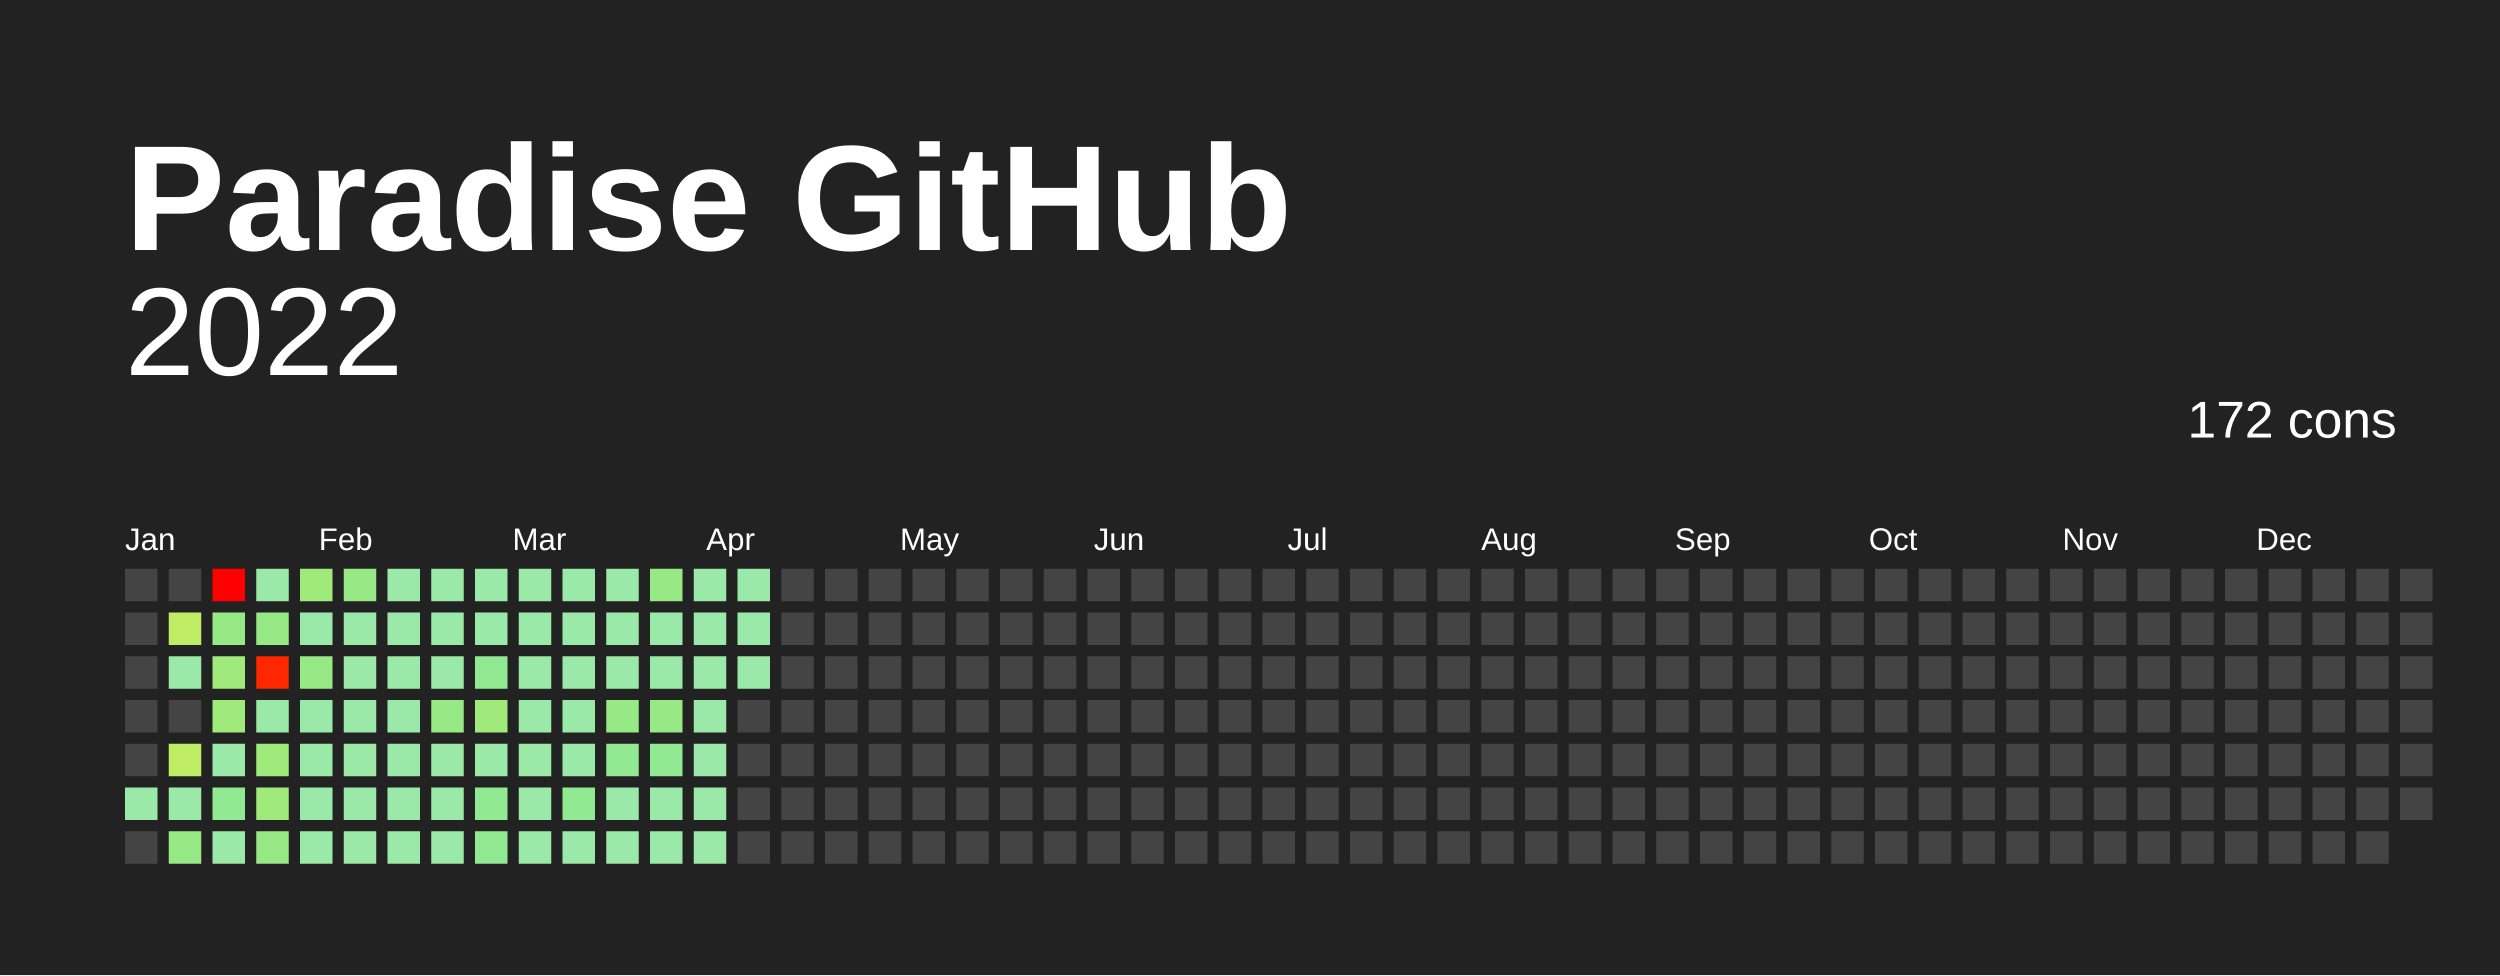
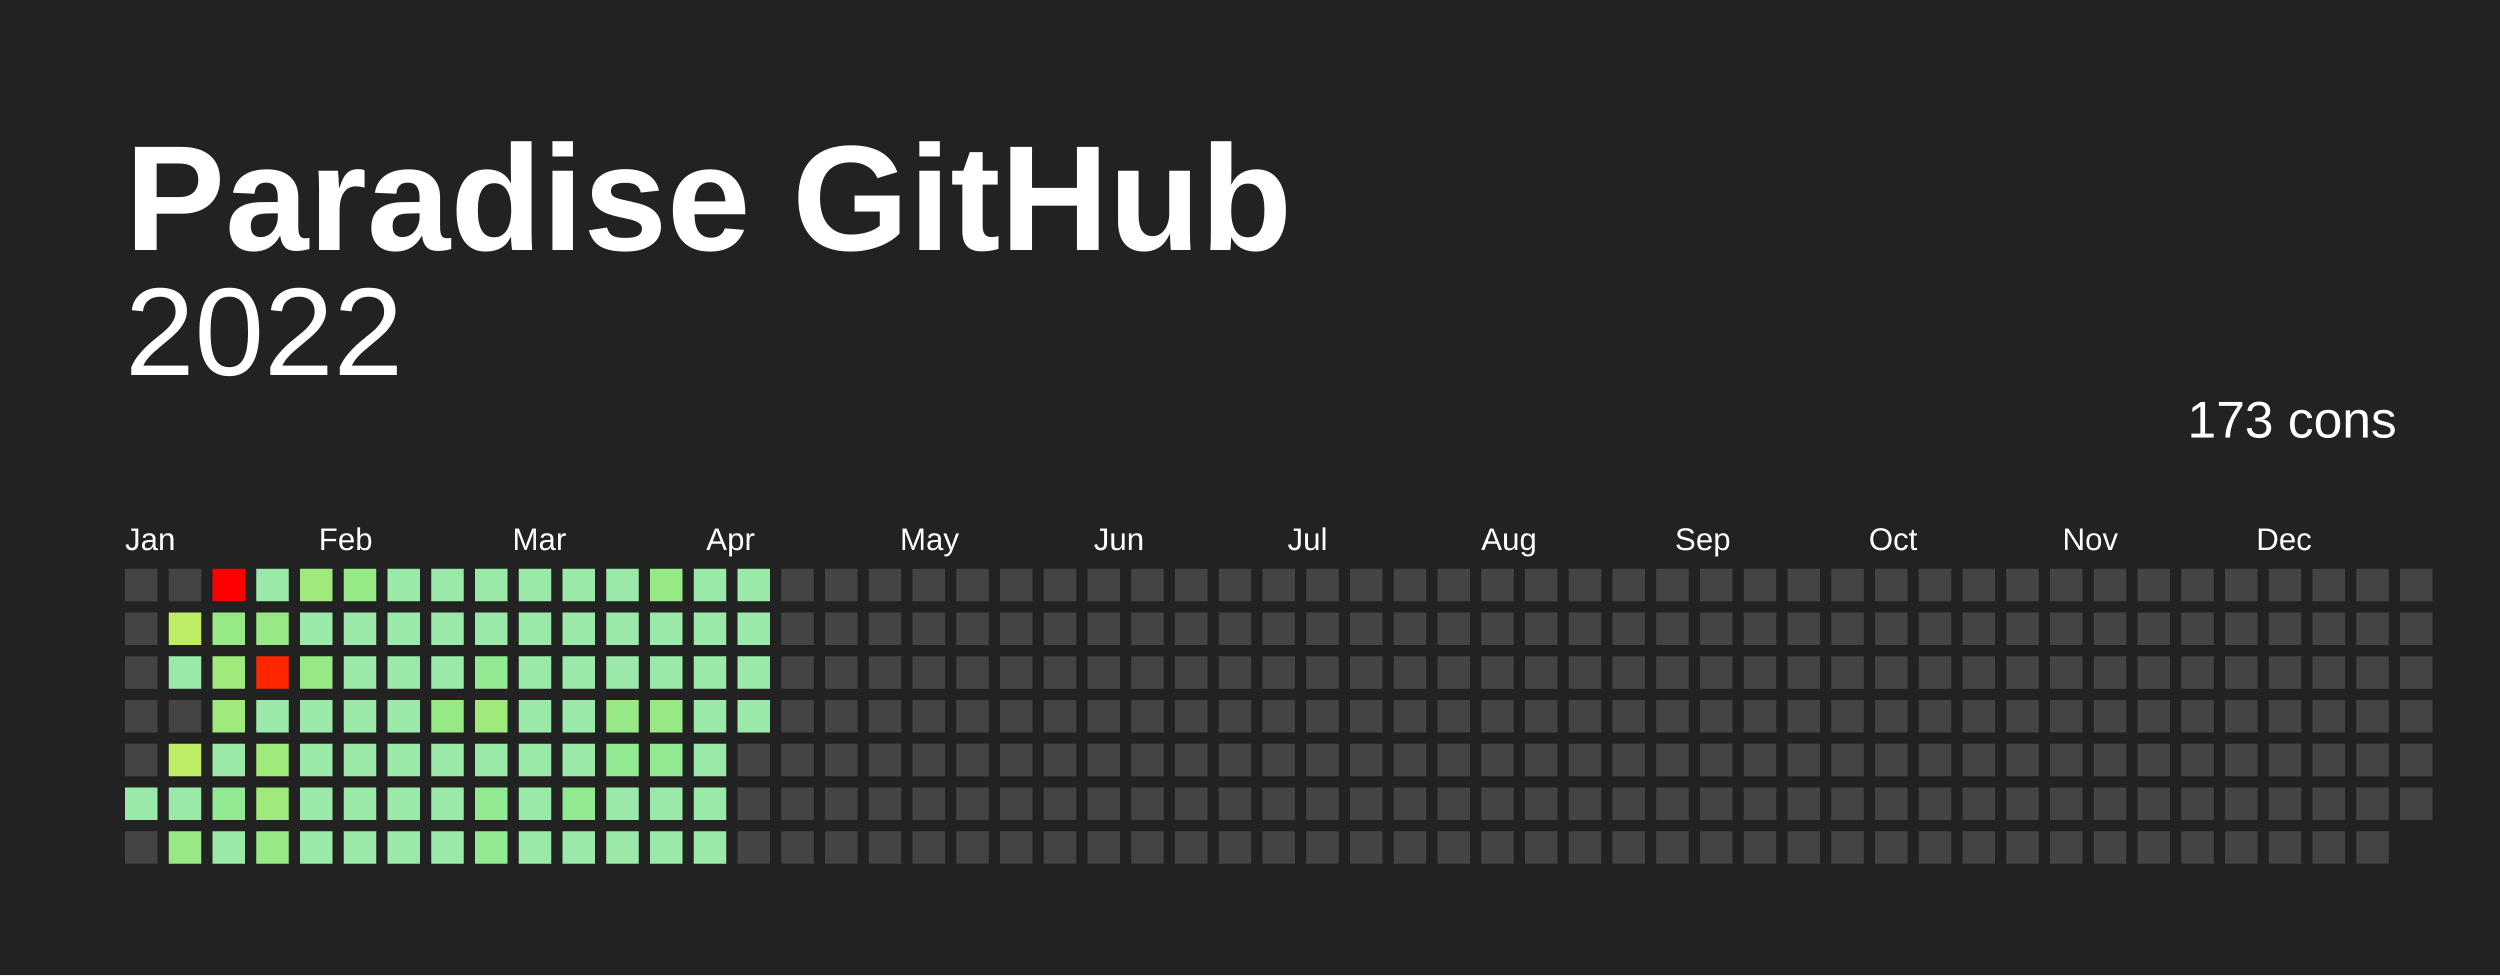
<svg xmlns="http://www.w3.org/2000/svg" baseProfile="full" height="78mm" version="1.1" viewBox="0,0,200,78" width="200mm">
  <defs />
  <rect fill="#222222" height="78" width="200" x="0" y="0" />
  <text fill="#FFFFFF" style="font-size:12px; font-family:Arial; font-weight:bold;" x="10" y="20">Paradise GitHub</text>
  <text alignment-baseline="hanging" fill="#FFFFFF" style="font-size:10.0px; font-family:Arial;" x="10" y="30">2022</text>
-   <text alignment-baseline="hanging" fill="#FFFFFF" style="font-size:4.125px; font-family:Arial;" x="175" y="35">172 cons</text>
+   <text alignment-baseline="hanging" fill="#FFFFFF" style="font-size:4.125px; font-family:Arial;" x="175" y="35">173 cons</text>
  <text fill="#FFFFFF" style="font-size:2.5px; font-family:Arial" x="10.0" y="44">Jan</text>
  <text fill="#FFFFFF" style="font-size:2.5px; font-family:Arial" x="25.5" y="44">Feb</text>
  <text fill="#FFFFFF" style="font-size:2.5px; font-family:Arial" x="41.0" y="44">Mar</text>
  <text fill="#FFFFFF" style="font-size:2.5px; font-family:Arial" x="56.5" y="44">Apr</text>
  <text fill="#FFFFFF" style="font-size:2.5px; font-family:Arial" x="72.0" y="44">May</text>
  <text fill="#FFFFFF" style="font-size:2.5px; font-family:Arial" x="87.5" y="44">Jun</text>
  <text fill="#FFFFFF" style="font-size:2.5px; font-family:Arial" x="103.0" y="44">Jul</text>
  <text fill="#FFFFFF" style="font-size:2.5px; font-family:Arial" x="118.5" y="44">Aug</text>
  <text fill="#FFFFFF" style="font-size:2.5px; font-family:Arial" x="134.0" y="44">Sep</text>
  <text fill="#FFFFFF" style="font-size:2.5px; font-family:Arial" x="149.5" y="44">Oct</text>
  <text fill="#FFFFFF" style="font-size:2.5px; font-family:Arial" x="165.0" y="44">Nov</text>
  <text fill="#FFFFFF" style="font-size:2.5px; font-family:Arial" x="180.5" y="44">Dec</text>
  <rect fill="#444444" height="2.6" width="2.6" x="10.0" y="45.5" />
  <rect fill="#444444" height="2.6" width="2.6" x="10.0" y="49.0" />
  <rect fill="#444444" height="2.6" width="2.6" x="10.0" y="52.5" />
  <rect fill="#444444" height="2.6" width="2.6" x="10.0" y="56.0" />
  <rect fill="#444444" height="2.6" width="2.6" x="10.0" y="59.5" />
  <rect fill="#9be9a8" height="2.6" width="2.6" x="10.0" y="63.0" />
  <rect fill="#444444" height="2.6" width="2.6" x="10.0" y="66.5" />
  <rect fill="#444444" height="2.6" width="2.6" x="13.5" y="45.5" />
  <rect fill="#bfec65" height="2.6" width="2.6" x="13.5" y="49.0" />
  <rect fill="#9be9a8" height="2.6" width="2.6" x="13.5" y="52.5" />
  <rect fill="#444444" height="2.6" width="2.6" x="13.5" y="56.0" />
  <rect fill="#bfec65" height="2.6" width="2.6" x="13.5" y="59.5" />
  <rect fill="#9be9a8" height="2.6" width="2.6" x="13.5" y="63.0" />
  <rect fill="#97e986" height="2.6" width="2.6" x="13.5" y="66.5" />
  <rect fill="red" height="2.6" width="2.6" x="17.0" y="45.5" />
  <rect fill="#97e986" height="2.6" width="2.6" x="17.0" y="49.0" />
  <rect fill="#a0ea7b" height="2.6" width="2.6" x="17.0" y="52.5" />
  <rect fill="#a0ea7b" height="2.6" width="2.6" x="17.0" y="56.0" />
  <rect fill="#9be9a8" height="2.6" width="2.6" x="17.0" y="59.5" />
  <rect fill="#91e991" height="2.6" width="2.6" x="17.0" y="63.0" />
  <rect fill="#9be9a8" height="2.6" width="2.6" x="17.0" y="66.5" />
  <rect fill="#9be9a8" height="2.6" width="2.6" x="20.5" y="45.5" />
  <rect fill="#97e986" height="2.6" width="2.6" x="20.5" y="49.0" />
  <rect fill="#ff2700" height="2.6" width="2.6" x="20.5" y="52.5" />
  <rect fill="#9be9a8" height="2.6" width="2.6" x="20.5" y="56.0" />
  <rect fill="#a0ea7b" height="2.6" width="2.6" x="20.5" y="59.5" />
  <rect fill="#a0ea7b" height="2.6" width="2.6" x="20.5" y="63.0" />
  <rect fill="#97e986" height="2.6" width="2.6" x="20.5" y="66.5" />
  <rect fill="#a0ea7b" height="2.6" width="2.6" x="24.0" y="45.5" />
  <rect fill="#9be9a8" height="2.6" width="2.6" x="24.0" y="49.0" />
  <rect fill="#97e986" height="2.6" width="2.6" x="24.0" y="52.5" />
  <rect fill="#9be9a8" height="2.6" width="2.6" x="24.0" y="56.0" />
  <rect fill="#9be9a8" height="2.6" width="2.6" x="24.0" y="59.5" />
  <rect fill="#9be9a8" height="2.6" width="2.6" x="24.0" y="63.0" />
  <rect fill="#9be9a8" height="2.6" width="2.6" x="24.0" y="66.5" />
  <rect fill="#97e986" height="2.6" width="2.6" x="27.5" y="45.5" />
  <rect fill="#9be9a8" height="2.6" width="2.6" x="27.5" y="49.0" />
  <rect fill="#9be9a8" height="2.6" width="2.6" x="27.5" y="52.5" />
  <rect fill="#9be9a8" height="2.6" width="2.6" x="27.5" y="56.0" />
  <rect fill="#9be9a8" height="2.6" width="2.6" x="27.5" y="59.5" />
  <rect fill="#9be9a8" height="2.6" width="2.6" x="27.5" y="63.0" />
  <rect fill="#9be9a8" height="2.6" width="2.6" x="27.5" y="66.5" />
  <rect fill="#9be9a8" height="2.6" width="2.6" x="31.0" y="45.5" />
  <rect fill="#9be9a8" height="2.6" width="2.6" x="31.0" y="49.0" />
  <rect fill="#9be9a8" height="2.6" width="2.6" x="31.0" y="52.5" />
  <rect fill="#9be9a8" height="2.6" width="2.6" x="31.0" y="56.0" />
  <rect fill="#9be9a8" height="2.6" width="2.6" x="31.0" y="59.5" />
  <rect fill="#9be9a8" height="2.6" width="2.6" x="31.0" y="63.0" />
  <rect fill="#9be9a8" height="2.6" width="2.6" x="31.0" y="66.5" />
  <rect fill="#9be9a8" height="2.6" width="2.6" x="34.5" y="45.5" />
  <rect fill="#9be9a8" height="2.6" width="2.6" x="34.5" y="49.0" />
  <rect fill="#9be9a8" height="2.6" width="2.6" x="34.5" y="52.5" />
  <rect fill="#97e986" height="2.6" width="2.6" x="34.5" y="56.0" />
  <rect fill="#9be9a8" height="2.6" width="2.6" x="34.5" y="59.5" />
  <rect fill="#9be9a8" height="2.6" width="2.6" x="34.5" y="63.0" />
  <rect fill="#9be9a8" height="2.6" width="2.6" x="34.5" y="66.5" />
  <rect fill="#9be9a8" height="2.6" width="2.6" x="38.0" y="45.5" />
  <rect fill="#9be9a8" height="2.6" width="2.6" x="38.0" y="49.0" />
  <rect fill="#91e991" height="2.6" width="2.6" x="38.0" y="52.5" />
  <rect fill="#a0ea7b" height="2.6" width="2.6" x="38.0" y="56.0" />
  <rect fill="#9be9a8" height="2.6" width="2.6" x="38.0" y="59.5" />
  <rect fill="#91e991" height="2.6" width="2.6" x="38.0" y="63.0" />
  <rect fill="#91e991" height="2.6" width="2.6" x="38.0" y="66.5" />
  <rect fill="#9be9a8" height="2.6" width="2.6" x="41.5" y="45.5" />
  <rect fill="#9be9a8" height="2.6" width="2.6" x="41.5" y="49.0" />
  <rect fill="#9be9a8" height="2.6" width="2.6" x="41.5" y="52.5" />
  <rect fill="#9be9a8" height="2.6" width="2.6" x="41.5" y="56.0" />
  <rect fill="#9be9a8" height="2.6" width="2.6" x="41.5" y="59.5" />
  <rect fill="#9be9a8" height="2.6" width="2.6" x="41.5" y="63.0" />
  <rect fill="#9be9a8" height="2.6" width="2.6" x="41.5" y="66.5" />
  <rect fill="#9be9a8" height="2.6" width="2.6" x="45.0" y="45.5" />
  <rect fill="#9be9a8" height="2.6" width="2.6" x="45.0" y="49.0" />
  <rect fill="#9be9a8" height="2.6" width="2.6" x="45.0" y="52.5" />
  <rect fill="#9be9a8" height="2.6" width="2.6" x="45.0" y="56.0" />
  <rect fill="#9be9a8" height="2.6" width="2.6" x="45.0" y="59.5" />
  <rect fill="#91e991" height="2.6" width="2.6" x="45.0" y="63.0" />
  <rect fill="#9be9a8" height="2.6" width="2.6" x="45.0" y="66.5" />
  <rect fill="#9be9a8" height="2.6" width="2.6" x="48.5" y="45.5" />
  <rect fill="#9be9a8" height="2.6" width="2.6" x="48.5" y="49.0" />
  <rect fill="#9be9a8" height="2.6" width="2.6" x="48.5" y="52.5" />
  <rect fill="#97e986" height="2.6" width="2.6" x="48.5" y="56.0" />
  <rect fill="#91e991" height="2.6" width="2.6" x="48.5" y="59.5" />
  <rect fill="#9be9a8" height="2.6" width="2.6" x="48.5" y="63.0" />
  <rect fill="#9be9a8" height="2.6" width="2.6" x="48.5" y="66.5" />
  <rect fill="#97e986" height="2.6" width="2.6" x="52.0" y="45.5" />
  <rect fill="#9be9a8" height="2.6" width="2.6" x="52.0" y="49.0" />
  <rect fill="#9be9a8" height="2.6" width="2.6" x="52.0" y="52.5" />
  <rect fill="#97e986" height="2.6" width="2.6" x="52.0" y="56.0" />
  <rect fill="#91e991" height="2.6" width="2.6" x="52.0" y="59.5" />
  <rect fill="#9be9a8" height="2.6" width="2.6" x="52.0" y="63.0" />
  <rect fill="#9be9a8" height="2.6" width="2.6" x="52.0" y="66.5" />
  <rect fill="#9be9a8" height="2.6" width="2.6" x="55.5" y="45.5" />
  <rect fill="#9be9a8" height="2.6" width="2.6" x="55.5" y="49.0" />
  <rect fill="#9be9a8" height="2.6" width="2.6" x="55.5" y="52.5" />
  <rect fill="#9be9a8" height="2.6" width="2.6" x="55.5" y="56.0" />
  <rect fill="#9be9a8" height="2.6" width="2.6" x="55.5" y="59.5" />
  <rect fill="#9be9a8" height="2.6" width="2.6" x="55.5" y="63.0" />
  <rect fill="#9be9a8" height="2.6" width="2.6" x="55.5" y="66.5" />
  <rect fill="#9be9a8" height="2.6" width="2.6" x="59.0" y="45.5" />
  <rect fill="#9be9a8" height="2.6" width="2.6" x="59.0" y="49.0" />
  <rect fill="#9be9a8" height="2.6" width="2.6" x="59.0" y="52.5" />
-   <rect fill="#444444" height="2.6" width="2.6" x="59.0" y="56.0" />
+   <rect fill="#9be9a8" height="2.6" width="2.6" x="59.0" y="56.0" />
  <rect fill="#444444" height="2.6" width="2.6" x="59.0" y="59.5" />
  <rect fill="#444444" height="2.6" width="2.6" x="59.0" y="63.0" />
  <rect fill="#444444" height="2.6" width="2.6" x="59.0" y="66.5" />
  <rect fill="#444444" height="2.6" width="2.6" x="62.5" y="45.5" />
  <rect fill="#444444" height="2.6" width="2.6" x="62.5" y="49.0" />
  <rect fill="#444444" height="2.6" width="2.6" x="62.5" y="52.5" />
  <rect fill="#444444" height="2.6" width="2.6" x="62.5" y="56.0" />
  <rect fill="#444444" height="2.6" width="2.6" x="62.5" y="59.5" />
  <rect fill="#444444" height="2.6" width="2.6" x="62.5" y="63.0" />
  <rect fill="#444444" height="2.6" width="2.6" x="62.5" y="66.5" />
  <rect fill="#444444" height="2.6" width="2.6" x="66.0" y="45.5" />
  <rect fill="#444444" height="2.6" width="2.6" x="66.0" y="49.0" />
  <rect fill="#444444" height="2.6" width="2.6" x="66.0" y="52.5" />
  <rect fill="#444444" height="2.6" width="2.6" x="66.0" y="56.0" />
  <rect fill="#444444" height="2.6" width="2.6" x="66.0" y="59.5" />
  <rect fill="#444444" height="2.6" width="2.6" x="66.0" y="63.0" />
  <rect fill="#444444" height="2.6" width="2.6" x="66.0" y="66.5" />
  <rect fill="#444444" height="2.6" width="2.6" x="69.5" y="45.5" />
  <rect fill="#444444" height="2.6" width="2.6" x="69.5" y="49.0" />
  <rect fill="#444444" height="2.6" width="2.6" x="69.5" y="52.5" />
  <rect fill="#444444" height="2.6" width="2.6" x="69.5" y="56.0" />
  <rect fill="#444444" height="2.6" width="2.6" x="69.5" y="59.5" />
  <rect fill="#444444" height="2.6" width="2.6" x="69.5" y="63.0" />
  <rect fill="#444444" height="2.6" width="2.6" x="69.5" y="66.5" />
  <rect fill="#444444" height="2.6" width="2.6" x="73.0" y="45.5" />
  <rect fill="#444444" height="2.6" width="2.6" x="73.0" y="49.0" />
  <rect fill="#444444" height="2.6" width="2.6" x="73.0" y="52.5" />
  <rect fill="#444444" height="2.6" width="2.6" x="73.0" y="56.0" />
  <rect fill="#444444" height="2.6" width="2.6" x="73.0" y="59.5" />
  <rect fill="#444444" height="2.6" width="2.6" x="73.0" y="63.0" />
  <rect fill="#444444" height="2.6" width="2.6" x="73.0" y="66.5" />
  <rect fill="#444444" height="2.6" width="2.6" x="76.5" y="45.5" />
  <rect fill="#444444" height="2.6" width="2.6" x="76.5" y="49.0" />
  <rect fill="#444444" height="2.6" width="2.6" x="76.5" y="52.5" />
  <rect fill="#444444" height="2.6" width="2.6" x="76.5" y="56.0" />
  <rect fill="#444444" height="2.6" width="2.6" x="76.5" y="59.5" />
  <rect fill="#444444" height="2.6" width="2.6" x="76.5" y="63.0" />
  <rect fill="#444444" height="2.6" width="2.6" x="76.5" y="66.5" />
  <rect fill="#444444" height="2.6" width="2.6" x="80.0" y="45.5" />
  <rect fill="#444444" height="2.6" width="2.6" x="80.0" y="49.0" />
  <rect fill="#444444" height="2.6" width="2.6" x="80.0" y="52.5" />
  <rect fill="#444444" height="2.6" width="2.6" x="80.0" y="56.0" />
  <rect fill="#444444" height="2.6" width="2.6" x="80.0" y="59.5" />
  <rect fill="#444444" height="2.6" width="2.6" x="80.0" y="63.0" />
  <rect fill="#444444" height="2.6" width="2.6" x="80.0" y="66.5" />
  <rect fill="#444444" height="2.6" width="2.6" x="83.5" y="45.5" />
  <rect fill="#444444" height="2.6" width="2.6" x="83.5" y="49.0" />
  <rect fill="#444444" height="2.6" width="2.6" x="83.5" y="52.5" />
  <rect fill="#444444" height="2.6" width="2.6" x="83.5" y="56.0" />
  <rect fill="#444444" height="2.6" width="2.6" x="83.5" y="59.5" />
  <rect fill="#444444" height="2.6" width="2.6" x="83.5" y="63.0" />
  <rect fill="#444444" height="2.6" width="2.6" x="83.5" y="66.5" />
  <rect fill="#444444" height="2.6" width="2.6" x="87.0" y="45.5" />
  <rect fill="#444444" height="2.6" width="2.6" x="87.0" y="49.0" />
  <rect fill="#444444" height="2.6" width="2.6" x="87.0" y="52.5" />
  <rect fill="#444444" height="2.6" width="2.6" x="87.0" y="56.0" />
  <rect fill="#444444" height="2.6" width="2.6" x="87.0" y="59.5" />
  <rect fill="#444444" height="2.6" width="2.6" x="87.0" y="63.0" />
  <rect fill="#444444" height="2.6" width="2.6" x="87.0" y="66.5" />
  <rect fill="#444444" height="2.6" width="2.6" x="90.5" y="45.5" />
  <rect fill="#444444" height="2.6" width="2.6" x="90.5" y="49.0" />
  <rect fill="#444444" height="2.6" width="2.6" x="90.5" y="52.5" />
  <rect fill="#444444" height="2.6" width="2.6" x="90.5" y="56.0" />
  <rect fill="#444444" height="2.6" width="2.6" x="90.5" y="59.5" />
  <rect fill="#444444" height="2.6" width="2.6" x="90.5" y="63.0" />
  <rect fill="#444444" height="2.6" width="2.6" x="90.5" y="66.5" />
  <rect fill="#444444" height="2.6" width="2.6" x="94.0" y="45.5" />
  <rect fill="#444444" height="2.6" width="2.6" x="94.0" y="49.0" />
  <rect fill="#444444" height="2.6" width="2.6" x="94.0" y="52.5" />
  <rect fill="#444444" height="2.6" width="2.6" x="94.0" y="56.0" />
  <rect fill="#444444" height="2.6" width="2.6" x="94.0" y="59.5" />
  <rect fill="#444444" height="2.6" width="2.6" x="94.0" y="63.0" />
  <rect fill="#444444" height="2.6" width="2.6" x="94.0" y="66.5" />
  <rect fill="#444444" height="2.6" width="2.6" x="97.5" y="45.5" />
  <rect fill="#444444" height="2.6" width="2.6" x="97.5" y="49.0" />
  <rect fill="#444444" height="2.6" width="2.6" x="97.5" y="52.5" />
  <rect fill="#444444" height="2.6" width="2.6" x="97.5" y="56.0" />
  <rect fill="#444444" height="2.6" width="2.6" x="97.5" y="59.5" />
  <rect fill="#444444" height="2.6" width="2.6" x="97.5" y="63.0" />
  <rect fill="#444444" height="2.6" width="2.6" x="97.5" y="66.5" />
  <rect fill="#444444" height="2.6" width="2.6" x="101.0" y="45.5" />
  <rect fill="#444444" height="2.6" width="2.6" x="101.0" y="49.0" />
  <rect fill="#444444" height="2.6" width="2.6" x="101.0" y="52.5" />
  <rect fill="#444444" height="2.6" width="2.6" x="101.0" y="56.0" />
  <rect fill="#444444" height="2.6" width="2.6" x="101.0" y="59.5" />
  <rect fill="#444444" height="2.6" width="2.6" x="101.0" y="63.0" />
  <rect fill="#444444" height="2.6" width="2.6" x="101.0" y="66.5" />
  <rect fill="#444444" height="2.6" width="2.6" x="104.5" y="45.5" />
  <rect fill="#444444" height="2.6" width="2.6" x="104.5" y="49.0" />
  <rect fill="#444444" height="2.6" width="2.6" x="104.5" y="52.5" />
  <rect fill="#444444" height="2.6" width="2.6" x="104.5" y="56.0" />
  <rect fill="#444444" height="2.6" width="2.6" x="104.5" y="59.5" />
  <rect fill="#444444" height="2.6" width="2.6" x="104.5" y="63.0" />
  <rect fill="#444444" height="2.6" width="2.6" x="104.5" y="66.5" />
  <rect fill="#444444" height="2.6" width="2.6" x="108.0" y="45.5" />
  <rect fill="#444444" height="2.6" width="2.6" x="108.0" y="49.0" />
  <rect fill="#444444" height="2.6" width="2.6" x="108.0" y="52.5" />
  <rect fill="#444444" height="2.6" width="2.6" x="108.0" y="56.0" />
  <rect fill="#444444" height="2.6" width="2.6" x="108.0" y="59.5" />
  <rect fill="#444444" height="2.6" width="2.6" x="108.0" y="63.0" />
  <rect fill="#444444" height="2.6" width="2.6" x="108.0" y="66.5" />
  <rect fill="#444444" height="2.6" width="2.6" x="111.5" y="45.5" />
  <rect fill="#444444" height="2.6" width="2.6" x="111.5" y="49.0" />
  <rect fill="#444444" height="2.6" width="2.6" x="111.5" y="52.5" />
  <rect fill="#444444" height="2.6" width="2.6" x="111.5" y="56.0" />
  <rect fill="#444444" height="2.6" width="2.6" x="111.5" y="59.5" />
  <rect fill="#444444" height="2.6" width="2.6" x="111.5" y="63.0" />
  <rect fill="#444444" height="2.6" width="2.6" x="111.5" y="66.5" />
  <rect fill="#444444" height="2.6" width="2.6" x="115.0" y="45.5" />
  <rect fill="#444444" height="2.6" width="2.6" x="115.0" y="49.0" />
  <rect fill="#444444" height="2.6" width="2.6" x="115.0" y="52.5" />
  <rect fill="#444444" height="2.6" width="2.6" x="115.0" y="56.0" />
  <rect fill="#444444" height="2.6" width="2.6" x="115.0" y="59.5" />
  <rect fill="#444444" height="2.6" width="2.6" x="115.0" y="63.0" />
  <rect fill="#444444" height="2.6" width="2.6" x="115.0" y="66.5" />
  <rect fill="#444444" height="2.6" width="2.6" x="118.5" y="45.5" />
  <rect fill="#444444" height="2.6" width="2.6" x="118.5" y="49.0" />
  <rect fill="#444444" height="2.6" width="2.6" x="118.5" y="52.5" />
  <rect fill="#444444" height="2.6" width="2.6" x="118.5" y="56.0" />
  <rect fill="#444444" height="2.6" width="2.6" x="118.5" y="59.5" />
  <rect fill="#444444" height="2.6" width="2.6" x="118.5" y="63.0" />
  <rect fill="#444444" height="2.6" width="2.6" x="118.5" y="66.5" />
  <rect fill="#444444" height="2.6" width="2.6" x="122.0" y="45.5" />
  <rect fill="#444444" height="2.6" width="2.6" x="122.0" y="49.0" />
  <rect fill="#444444" height="2.6" width="2.6" x="122.0" y="52.5" />
  <rect fill="#444444" height="2.6" width="2.6" x="122.0" y="56.0" />
  <rect fill="#444444" height="2.6" width="2.6" x="122.0" y="59.5" />
  <rect fill="#444444" height="2.6" width="2.6" x="122.0" y="63.0" />
  <rect fill="#444444" height="2.6" width="2.6" x="122.0" y="66.5" />
  <rect fill="#444444" height="2.6" width="2.6" x="125.5" y="45.5" />
  <rect fill="#444444" height="2.6" width="2.6" x="125.5" y="49.0" />
  <rect fill="#444444" height="2.6" width="2.6" x="125.5" y="52.5" />
  <rect fill="#444444" height="2.6" width="2.6" x="125.5" y="56.0" />
  <rect fill="#444444" height="2.6" width="2.6" x="125.5" y="59.5" />
  <rect fill="#444444" height="2.6" width="2.6" x="125.5" y="63.0" />
  <rect fill="#444444" height="2.6" width="2.6" x="125.5" y="66.5" />
  <rect fill="#444444" height="2.6" width="2.6" x="129.0" y="45.5" />
  <rect fill="#444444" height="2.6" width="2.6" x="129.0" y="49.0" />
  <rect fill="#444444" height="2.6" width="2.6" x="129.0" y="52.5" />
  <rect fill="#444444" height="2.6" width="2.6" x="129.0" y="56.0" />
  <rect fill="#444444" height="2.6" width="2.6" x="129.0" y="59.5" />
  <rect fill="#444444" height="2.6" width="2.6" x="129.0" y="63.0" />
  <rect fill="#444444" height="2.6" width="2.6" x="129.0" y="66.5" />
  <rect fill="#444444" height="2.6" width="2.6" x="132.5" y="45.5" />
  <rect fill="#444444" height="2.6" width="2.6" x="132.5" y="49.0" />
  <rect fill="#444444" height="2.6" width="2.6" x="132.5" y="52.5" />
  <rect fill="#444444" height="2.6" width="2.6" x="132.5" y="56.0" />
  <rect fill="#444444" height="2.6" width="2.6" x="132.5" y="59.5" />
  <rect fill="#444444" height="2.6" width="2.6" x="132.5" y="63.0" />
  <rect fill="#444444" height="2.6" width="2.6" x="132.5" y="66.5" />
  <rect fill="#444444" height="2.6" width="2.6" x="136.0" y="45.5" />
  <rect fill="#444444" height="2.6" width="2.6" x="136.0" y="49.0" />
  <rect fill="#444444" height="2.6" width="2.6" x="136.0" y="52.5" />
  <rect fill="#444444" height="2.6" width="2.6" x="136.0" y="56.0" />
  <rect fill="#444444" height="2.6" width="2.6" x="136.0" y="59.5" />
  <rect fill="#444444" height="2.6" width="2.6" x="136.0" y="63.0" />
  <rect fill="#444444" height="2.6" width="2.6" x="136.0" y="66.5" />
  <rect fill="#444444" height="2.6" width="2.6" x="139.5" y="45.5" />
  <rect fill="#444444" height="2.6" width="2.6" x="139.5" y="49.0" />
  <rect fill="#444444" height="2.6" width="2.6" x="139.5" y="52.5" />
  <rect fill="#444444" height="2.6" width="2.6" x="139.5" y="56.0" />
  <rect fill="#444444" height="2.6" width="2.6" x="139.5" y="59.5" />
  <rect fill="#444444" height="2.6" width="2.6" x="139.5" y="63.0" />
  <rect fill="#444444" height="2.6" width="2.6" x="139.5" y="66.5" />
  <rect fill="#444444" height="2.6" width="2.6" x="143.0" y="45.5" />
  <rect fill="#444444" height="2.6" width="2.6" x="143.0" y="49.0" />
  <rect fill="#444444" height="2.6" width="2.6" x="143.0" y="52.5" />
  <rect fill="#444444" height="2.6" width="2.6" x="143.0" y="56.0" />
  <rect fill="#444444" height="2.6" width="2.6" x="143.0" y="59.5" />
  <rect fill="#444444" height="2.6" width="2.6" x="143.0" y="63.0" />
  <rect fill="#444444" height="2.6" width="2.6" x="143.0" y="66.5" />
  <rect fill="#444444" height="2.6" width="2.6" x="146.5" y="45.5" />
  <rect fill="#444444" height="2.6" width="2.6" x="146.5" y="49.0" />
  <rect fill="#444444" height="2.6" width="2.6" x="146.5" y="52.5" />
  <rect fill="#444444" height="2.6" width="2.6" x="146.5" y="56.0" />
  <rect fill="#444444" height="2.6" width="2.6" x="146.5" y="59.5" />
  <rect fill="#444444" height="2.6" width="2.6" x="146.5" y="63.0" />
  <rect fill="#444444" height="2.6" width="2.6" x="146.5" y="66.5" />
  <rect fill="#444444" height="2.6" width="2.6" x="150.0" y="45.5" />
  <rect fill="#444444" height="2.6" width="2.6" x="150.0" y="49.0" />
  <rect fill="#444444" height="2.6" width="2.6" x="150.0" y="52.5" />
  <rect fill="#444444" height="2.6" width="2.6" x="150.0" y="56.0" />
  <rect fill="#444444" height="2.6" width="2.6" x="150.0" y="59.5" />
  <rect fill="#444444" height="2.6" width="2.6" x="150.0" y="63.0" />
  <rect fill="#444444" height="2.6" width="2.6" x="150.0" y="66.5" />
  <rect fill="#444444" height="2.6" width="2.6" x="153.5" y="45.5" />
  <rect fill="#444444" height="2.6" width="2.6" x="153.5" y="49.0" />
  <rect fill="#444444" height="2.6" width="2.6" x="153.5" y="52.5" />
  <rect fill="#444444" height="2.6" width="2.6" x="153.5" y="56.0" />
  <rect fill="#444444" height="2.6" width="2.6" x="153.5" y="59.5" />
  <rect fill="#444444" height="2.6" width="2.6" x="153.5" y="63.0" />
  <rect fill="#444444" height="2.6" width="2.6" x="153.5" y="66.5" />
  <rect fill="#444444" height="2.6" width="2.6" x="157.0" y="45.5" />
  <rect fill="#444444" height="2.6" width="2.6" x="157.0" y="49.0" />
  <rect fill="#444444" height="2.6" width="2.6" x="157.0" y="52.5" />
  <rect fill="#444444" height="2.6" width="2.6" x="157.0" y="56.0" />
  <rect fill="#444444" height="2.6" width="2.6" x="157.0" y="59.5" />
  <rect fill="#444444" height="2.6" width="2.6" x="157.0" y="63.0" />
  <rect fill="#444444" height="2.6" width="2.6" x="157.0" y="66.5" />
  <rect fill="#444444" height="2.6" width="2.6" x="160.5" y="45.5" />
  <rect fill="#444444" height="2.6" width="2.6" x="160.5" y="49.0" />
  <rect fill="#444444" height="2.6" width="2.6" x="160.5" y="52.5" />
  <rect fill="#444444" height="2.6" width="2.6" x="160.5" y="56.0" />
  <rect fill="#444444" height="2.6" width="2.6" x="160.5" y="59.5" />
  <rect fill="#444444" height="2.6" width="2.6" x="160.5" y="63.0" />
  <rect fill="#444444" height="2.6" width="2.6" x="160.5" y="66.5" />
  <rect fill="#444444" height="2.6" width="2.6" x="164.0" y="45.5" />
  <rect fill="#444444" height="2.6" width="2.6" x="164.0" y="49.0" />
  <rect fill="#444444" height="2.6" width="2.6" x="164.0" y="52.5" />
  <rect fill="#444444" height="2.6" width="2.6" x="164.0" y="56.0" />
  <rect fill="#444444" height="2.6" width="2.6" x="164.0" y="59.5" />
  <rect fill="#444444" height="2.6" width="2.6" x="164.0" y="63.0" />
  <rect fill="#444444" height="2.6" width="2.6" x="164.0" y="66.5" />
  <rect fill="#444444" height="2.6" width="2.6" x="167.5" y="45.5" />
  <rect fill="#444444" height="2.6" width="2.6" x="167.5" y="49.0" />
  <rect fill="#444444" height="2.6" width="2.6" x="167.5" y="52.5" />
  <rect fill="#444444" height="2.6" width="2.6" x="167.5" y="56.0" />
  <rect fill="#444444" height="2.6" width="2.6" x="167.5" y="59.5" />
  <rect fill="#444444" height="2.6" width="2.6" x="167.5" y="63.0" />
  <rect fill="#444444" height="2.6" width="2.6" x="167.5" y="66.5" />
  <rect fill="#444444" height="2.6" width="2.6" x="171.0" y="45.5" />
  <rect fill="#444444" height="2.6" width="2.6" x="171.0" y="49.0" />
  <rect fill="#444444" height="2.6" width="2.6" x="171.0" y="52.5" />
  <rect fill="#444444" height="2.6" width="2.6" x="171.0" y="56.0" />
  <rect fill="#444444" height="2.6" width="2.6" x="171.0" y="59.5" />
  <rect fill="#444444" height="2.6" width="2.6" x="171.0" y="63.0" />
  <rect fill="#444444" height="2.6" width="2.6" x="171.0" y="66.5" />
  <rect fill="#444444" height="2.6" width="2.6" x="174.5" y="45.5" />
  <rect fill="#444444" height="2.6" width="2.6" x="174.5" y="49.0" />
  <rect fill="#444444" height="2.6" width="2.6" x="174.5" y="52.5" />
  <rect fill="#444444" height="2.6" width="2.6" x="174.5" y="56.0" />
  <rect fill="#444444" height="2.6" width="2.6" x="174.5" y="59.5" />
  <rect fill="#444444" height="2.6" width="2.6" x="174.5" y="63.0" />
  <rect fill="#444444" height="2.6" width="2.6" x="174.5" y="66.5" />
  <rect fill="#444444" height="2.6" width="2.6" x="178.0" y="45.5" />
  <rect fill="#444444" height="2.6" width="2.6" x="178.0" y="49.0" />
  <rect fill="#444444" height="2.6" width="2.6" x="178.0" y="52.5" />
  <rect fill="#444444" height="2.6" width="2.6" x="178.0" y="56.0" />
  <rect fill="#444444" height="2.6" width="2.6" x="178.0" y="59.5" />
  <rect fill="#444444" height="2.6" width="2.6" x="178.0" y="63.0" />
  <rect fill="#444444" height="2.6" width="2.6" x="178.0" y="66.5" />
  <rect fill="#444444" height="2.6" width="2.6" x="181.5" y="45.5" />
  <rect fill="#444444" height="2.6" width="2.6" x="181.5" y="49.0" />
  <rect fill="#444444" height="2.6" width="2.6" x="181.5" y="52.5" />
  <rect fill="#444444" height="2.6" width="2.6" x="181.5" y="56.0" />
  <rect fill="#444444" height="2.6" width="2.6" x="181.5" y="59.5" />
  <rect fill="#444444" height="2.6" width="2.6" x="181.5" y="63.0" />
  <rect fill="#444444" height="2.6" width="2.6" x="181.5" y="66.5" />
  <rect fill="#444444" height="2.6" width="2.6" x="185.0" y="45.5" />
  <rect fill="#444444" height="2.6" width="2.6" x="185.0" y="49.0" />
  <rect fill="#444444" height="2.6" width="2.6" x="185.0" y="52.5" />
  <rect fill="#444444" height="2.6" width="2.6" x="185.0" y="56.0" />
  <rect fill="#444444" height="2.6" width="2.6" x="185.0" y="59.5" />
  <rect fill="#444444" height="2.6" width="2.6" x="185.0" y="63.0" />
  <rect fill="#444444" height="2.6" width="2.6" x="185.0" y="66.5" />
  <rect fill="#444444" height="2.6" width="2.6" x="188.5" y="45.5" />
  <rect fill="#444444" height="2.6" width="2.6" x="188.5" y="49.0" />
  <rect fill="#444444" height="2.6" width="2.6" x="188.5" y="52.5" />
  <rect fill="#444444" height="2.6" width="2.6" x="188.5" y="56.0" />
  <rect fill="#444444" height="2.6" width="2.6" x="188.5" y="59.5" />
  <rect fill="#444444" height="2.6" width="2.6" x="188.5" y="63.0" />
  <rect fill="#444444" height="2.6" width="2.6" x="188.5" y="66.5" />
  <rect fill="#444444" height="2.6" width="2.6" x="192.0" y="45.5" />
  <rect fill="#444444" height="2.6" width="2.6" x="192.0" y="49.0" />
  <rect fill="#444444" height="2.6" width="2.6" x="192.0" y="52.5" />
  <rect fill="#444444" height="2.6" width="2.6" x="192.0" y="56.0" />
  <rect fill="#444444" height="2.6" width="2.6" x="192.0" y="59.5" />
  <rect fill="#444444" height="2.6" width="2.6" x="192.0" y="63.0" />
</svg>
